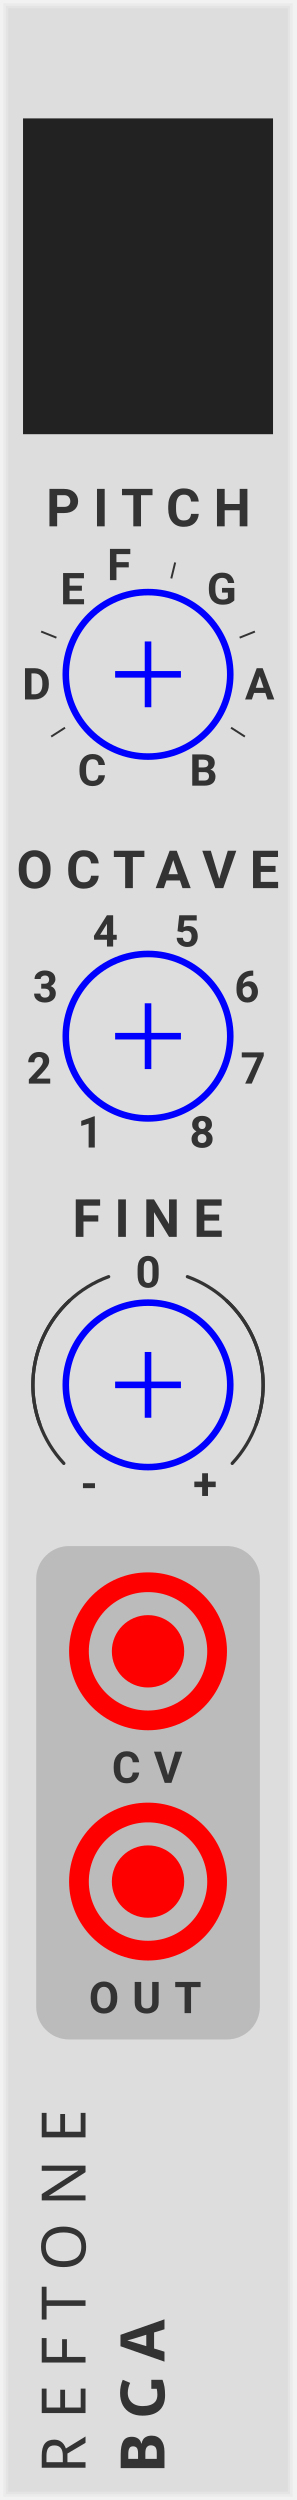
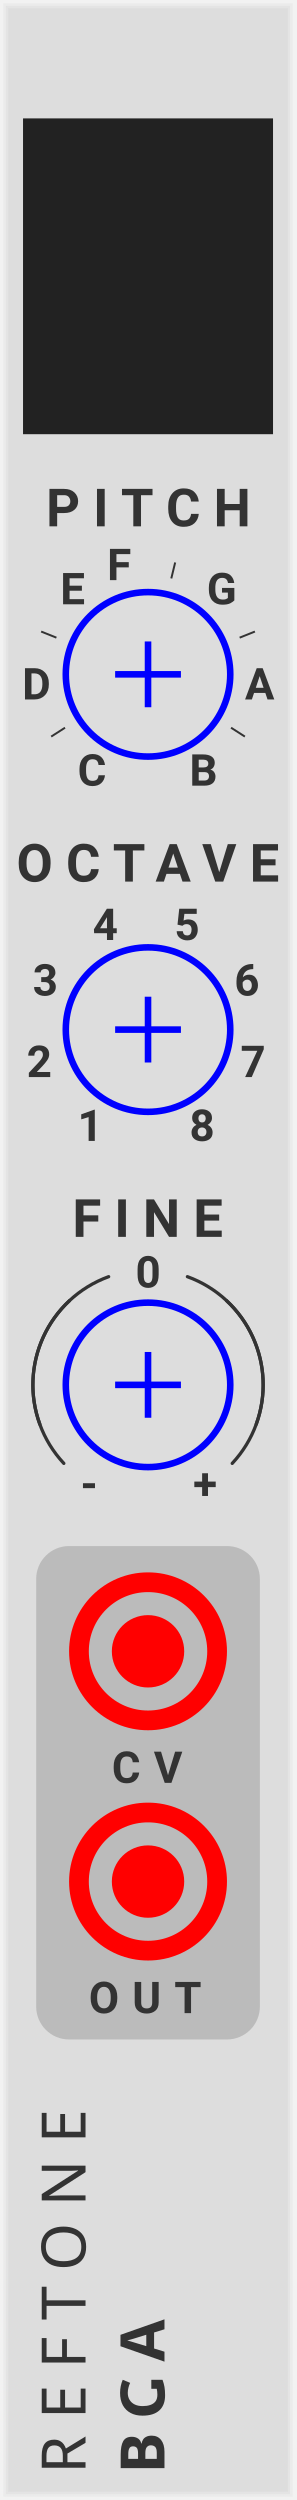
<svg xmlns="http://www.w3.org/2000/svg" xmlns:xlink="http://www.w3.org/1999/xlink" version="1.1" width="45" height="380" viewBox="0 0 45 380">
  <style>
    text {
      fill: #333;
      font-family: 'Roboto', sans-serif;
      font-weight: bold;
    }
    text.title {
      font-family: 'Comfortaa', sans-serif;
      font-weight: normal;
    }
    text.brand {
      font-family: 'Audiowide', sans-serif;
      font-weight: bold;
    }
  </style>
  <defs>
    <symbol id="display" viewBox="0 0 45px 34px">
      <rect width="38" height="48" fill="#222" transform="translate(3.5 0)" />
    </symbol>
    <symbol id="knob" viewBox="0 0 45px 45px">
      <g transform="translate(22.5 22.5)">
        <polyline points="-5,0 5,0" stroke-width="1" stroke="#00f" />
        <polyline points="0,-5 0,5" stroke-width="1" stroke="#00f" />
        <circle r="12.5" stroke-width="1" stroke="#00f" fill="none" />
      </g>
    </symbol>
    <symbol id="knobguide-pitch" viewBox="0 0 45px 45px">
      <g transform="translate(22.5 22.5)">
        <g transform="rotate(-240) translate(15 0)">
          <text font-size="5.0pt" transform="translate(2 0) rotate(240) translate(-2.2 2.2)">C</text>
        </g>
        <g transform="rotate(-212.73) translate(15 0)">
          <polyline points="0,0 2.5,0" stroke-width="0.3" stroke="#333" />
        </g>
        <g transform="rotate(-185.45) translate(15 0)">
          <text font-size="5.0pt" transform="translate(2 0) rotate(185.45) translate(-2.2 2.2)">D</text>
        </g>
        <g transform="rotate(-158.18) translate(15 0)">
          <polyline points="0,0 2.5,0" stroke-width="0.3" stroke="#333" />
        </g>
        <g transform="rotate(-130.91) translate(15 0)">
          <text font-size="5.0pt" transform="translate(2 0) rotate(130.91) translate(-2.2 2.2)">E</text>
        </g>
        <g transform="rotate(-103.64) translate(15 0)">
          <text font-size="5.0pt" transform="translate(2 0) rotate(103.64) translate(-2.2 2.2)">F</text>
        </g>
        <g transform="rotate(-76.36) translate(15 0)">
          <polyline points="0,0 2.5,0" stroke-width="0.3" stroke="#333" />
        </g>
        <g transform="rotate(-49.09) translate(15 0)">
          <text font-size="5.0pt" transform="translate(2 0) rotate(49.09) translate(-2.2 2.2)">G</text>
        </g>
        <g transform="rotate(-21.82) translate(15 0)">
          <polyline points="0,0 2.5,0" stroke-width="0.3" stroke="#333" />
        </g>
        <g transform="rotate(5.45) translate(15 0)">
          <text font-size="5.0pt" transform="translate(2 0) rotate(-5.45) translate(-2.2 2.2)">A</text>
        </g>
        <g transform="rotate(32.73) translate(15 0)">
          <polyline points="0,0 2.5,0" stroke-width="0.3" stroke="#333" />
        </g>
        <g transform="rotate(60) translate(15 0)">
          <text font-size="5.0pt" transform="translate(2 0) rotate(-60) translate(-2.2 2.2)">B</text>
        </g>
      </g>
    </symbol>
    <symbol id="knobguide-octave" viewBox="0 0 45px 45px">
      <g transform="translate(22.5 22.5)">
        <g transform="rotate(-240) translate(15 0)">
          <text font-size="5.0pt" transform="translate(2 0) rotate(240) translate(-2.2 2.2)">1</text>
        </g>
        <g transform="rotate(-197.14) translate(15 0)">
          <text font-size="5.0pt" transform="translate(2 0) rotate(197.14) translate(-2.2 2.2)">2</text>
        </g>
        <g transform="rotate(-154.29) translate(15 0)">
          <text font-size="5.0pt" transform="translate(2 0) rotate(154.29) translate(-2.2 2.2)">3</text>
        </g>
        <g transform="rotate(-111.43) translate(15 0)">
          <text font-size="5.0pt" transform="translate(2 0) rotate(111.43) translate(-2.2 2.2)">4</text>
        </g>
        <g transform="rotate(-68.57) translate(15 0)">
          <text font-size="5.0pt" transform="translate(2 0) rotate(68.57) translate(-2.2 2.2)">5</text>
        </g>
        <g transform="rotate(-25.71) translate(15 0)">
          <text font-size="5.0pt" transform="translate(2 0) rotate(25.71) translate(-2.2 2.2)">6</text>
        </g>
        <g transform="rotate(17.14) translate(15 0)">
          <text font-size="5.0pt" transform="translate(2 0) rotate(-17.14) translate(-2.2 2.2)">7</text>
        </g>
        <g transform="rotate(60) translate(15 0)">
          <text font-size="5.0pt" transform="translate(2 0) rotate(-60) translate(-2.2 2.2)">8</text>
        </g>
      </g>
    </symbol>
    <symbol id="knobguide-fine" viewBox="0 0 45px 45px">
      <g transform="translate(22.5 22.5)">
        <g transform="rotate(-240) translate(15 0)">
          <text font-size="5.0pt" transform="translate(2.5 0) rotate(240) translate(-1.5 2.2)">-</text>
        </g>
        <g transform="rotate(-90) translate(15 0)">
          <text font-size="5.0pt" transform="translate(2 0) rotate(90) translate(-1.9 2.2)">0</text>
        </g>
        <g transform="rotate(60) translate(15 0)">
          <text font-size="5.0pt" transform="translate(2.5 0) rotate(-60) translate(-1.9 2.2)">+</text>
        </g>
        <path d="M 0 -17.5 A 17.5 17.5 0 0 1 17.5 0" stroke="#333" stroke-width="0.5" stroke-linecap="round" fill="none" transform="rotate(20)" />
        <path d="M 0 -17.5 A 17.5 17.5 0 0 1 17.5 0" stroke="#333" stroke-width="0.5" stroke-linecap="round" fill="none" transform="rotate(43)" />
        <path d="M 0 -17.5 A 17.5 17.5 0 0 0 -17.5 0" stroke="#333" stroke-width="0.5" stroke-linecap="round" fill="none" transform="rotate(-20)" />
        <path d="M 0 -17.5 A 17.5 17.5 0 0 0 -17.5 0" stroke="#333" stroke-width="0.5" stroke-linecap="round" fill="none" transform="rotate(-43)" />
      </g>
    </symbol>
    <symbol id="output" viewBox="0 0 24px 24px">
      <g transform="translate(12 12)">
        <circle cx="0" cy="0" r="5" stroke-width="1" stroke="#f00" fill="#f00" />
        <circle cx="0" cy="0" r="10.5" stroke-width="3" stroke="#f00" fill="none" />
      </g>
    </symbol>
  </defs>
  <rect width="100%" height="100%" fill="#ddd" />
  <polyline points="1,1 44,1 44,379 1,379 1,1" stroke="#e4e4e4" stroke-width="0.5" fill="none" />
  <polyline points="0.5,0.5 44.5,0.5 44.5,379.5 0.5,379.5 0.5,0.5" stroke="#ebebeb" stroke-width="0.8" fill="none" />
  <polyline points="0,0 45,0 45,380 0,380 0,0" stroke="#f2f2f2" stroke-width="1" fill="none" />
  <g transform="rotate(-90) translate(-376 13)">
    <text class="title" font-size="7pt" letter-spacing="2.5px">REFTONE</text>
    <g transform="translate(0 12)">
      <text class="brand" font-size="7pt" letter-spacing="2px">BGA</text>
      <rect width="3.0" height="3" fill="#ddd" transform="translate(11.5 -5)" />
    </g>
  </g>
  <g transform="translate(0 18)">
    <use id="DISPLAY_WIDGET" xlink:href="#display" />
    <g transform="translate(0 62)">
      <g transform="translate(0 0)">
        <text font-size="6pt" letter-spacing="2px" transform="translate(7 0)">PITCH</text>
        <use id="PITCH_PARAM" xlink:href="#knob" transform="translate(0 0)" />
      </g>
-       <g transform="translate(0 55)">
+       <g transform="translate(0 54)">
        <text font-size="6pt" letter-spacing="2px" transform="translate(2.5 0)">OCTAVE</text>
        <use id="OCTAVE_PARAM" xlink:href="#knob" transform="translate(0 0)" />
      </g>
      <g transform="translate(0 108)">
        <text font-size="6pt" letter-spacing="2px" transform="translate(11 0)">FINE</text>
        <use id="FINE_PARAM" xlink:href="#knob" transform="translate(0 0)" />
      </g>
    </g>
  </g>
  <use xlink:href="#knobguide-pitch" transform="translate(0 80)" />
-   <use xlink:href="#knobguide-octave" transform="translate(0 135)" />
+   <use xlink:href="#knobguide-octave" transform="translate(0 134)" />
  <use xlink:href="#knobguide-fine" transform="translate(0 188)" />
  <g transform="translate(0 235)">
    <g transform="translate(0 0)">
      <rect width="34" height="75" rx="5" fill="#bbb" transform="translate(5.5 0)" />
      <g transform="translate(5.5 1)">
        <use id="CV_OUTPUT" xlink:href="#output" transform="translate(5 3)" />
        <text font-size="5pt" letter-spacing="2px" transform="translate(11.5 35)">CV</text>
      </g>
      <g transform="translate(5.5 39)">
        <use id="OUT_OUTPUT" xlink:href="#output" transform="translate(5 0)" />
        <text font-size="5pt" letter-spacing="2px" transform="translate(8 32)">OUT</text>
      </g>
    </g>
  </g>
</svg>
